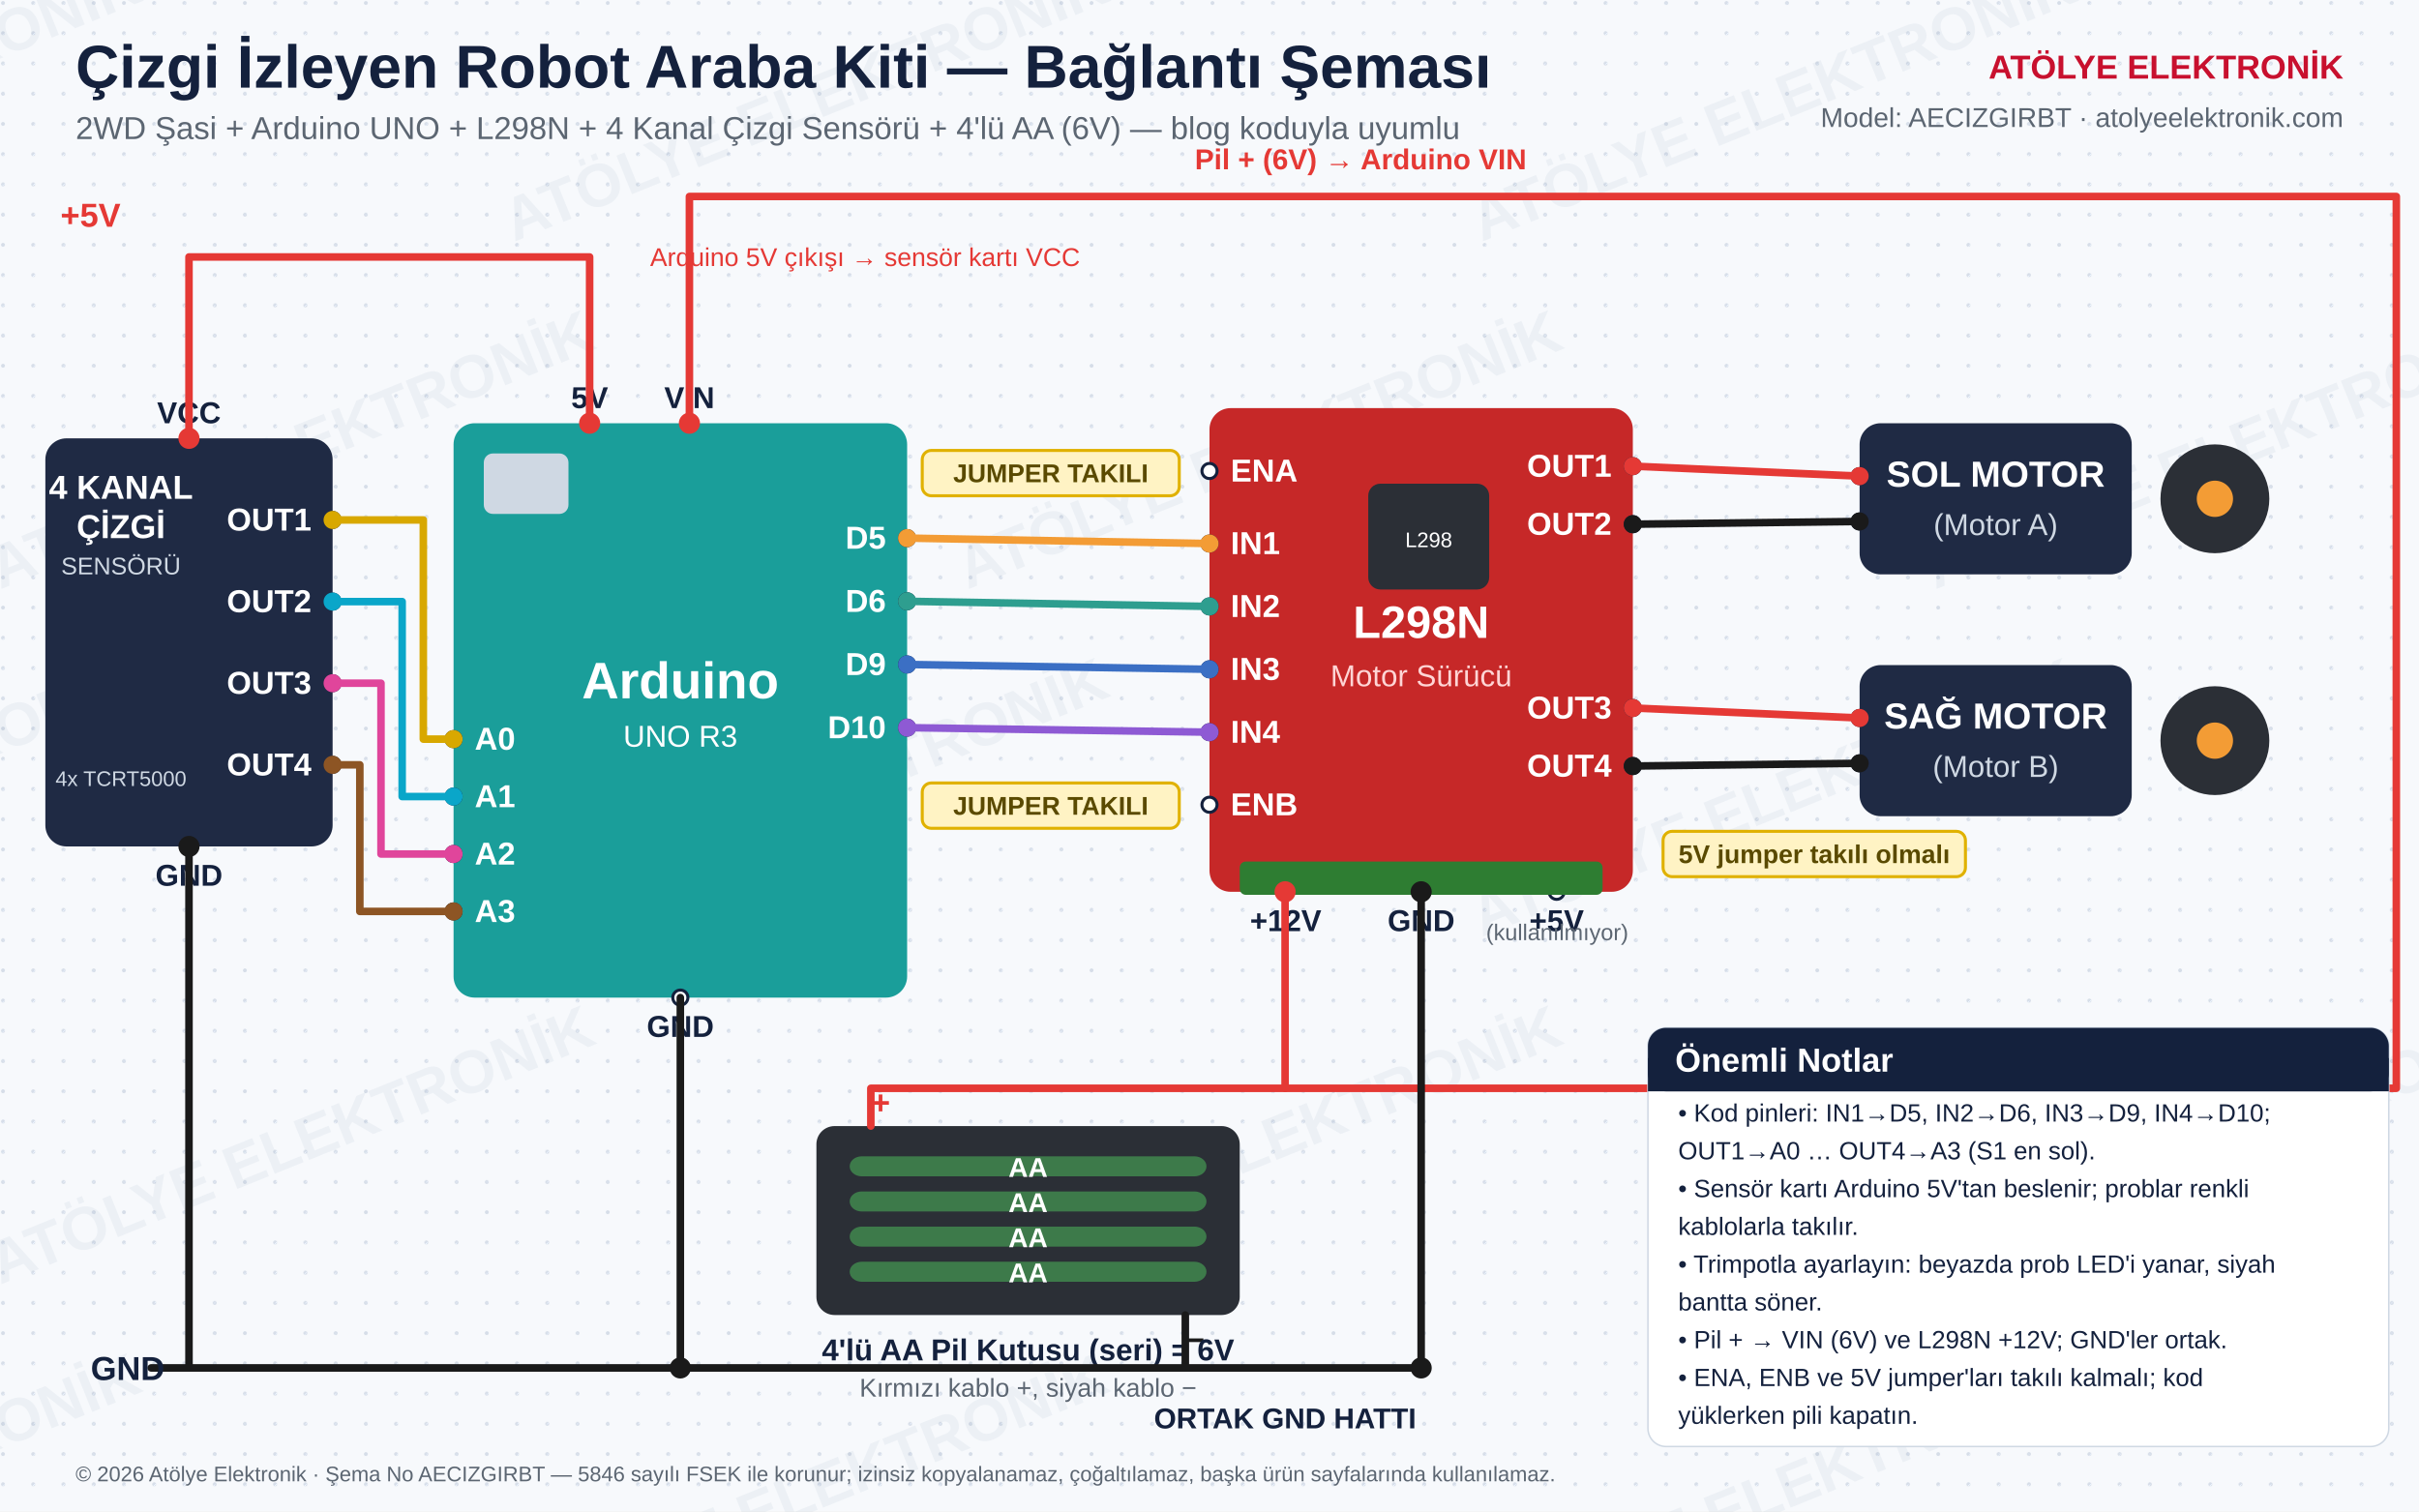
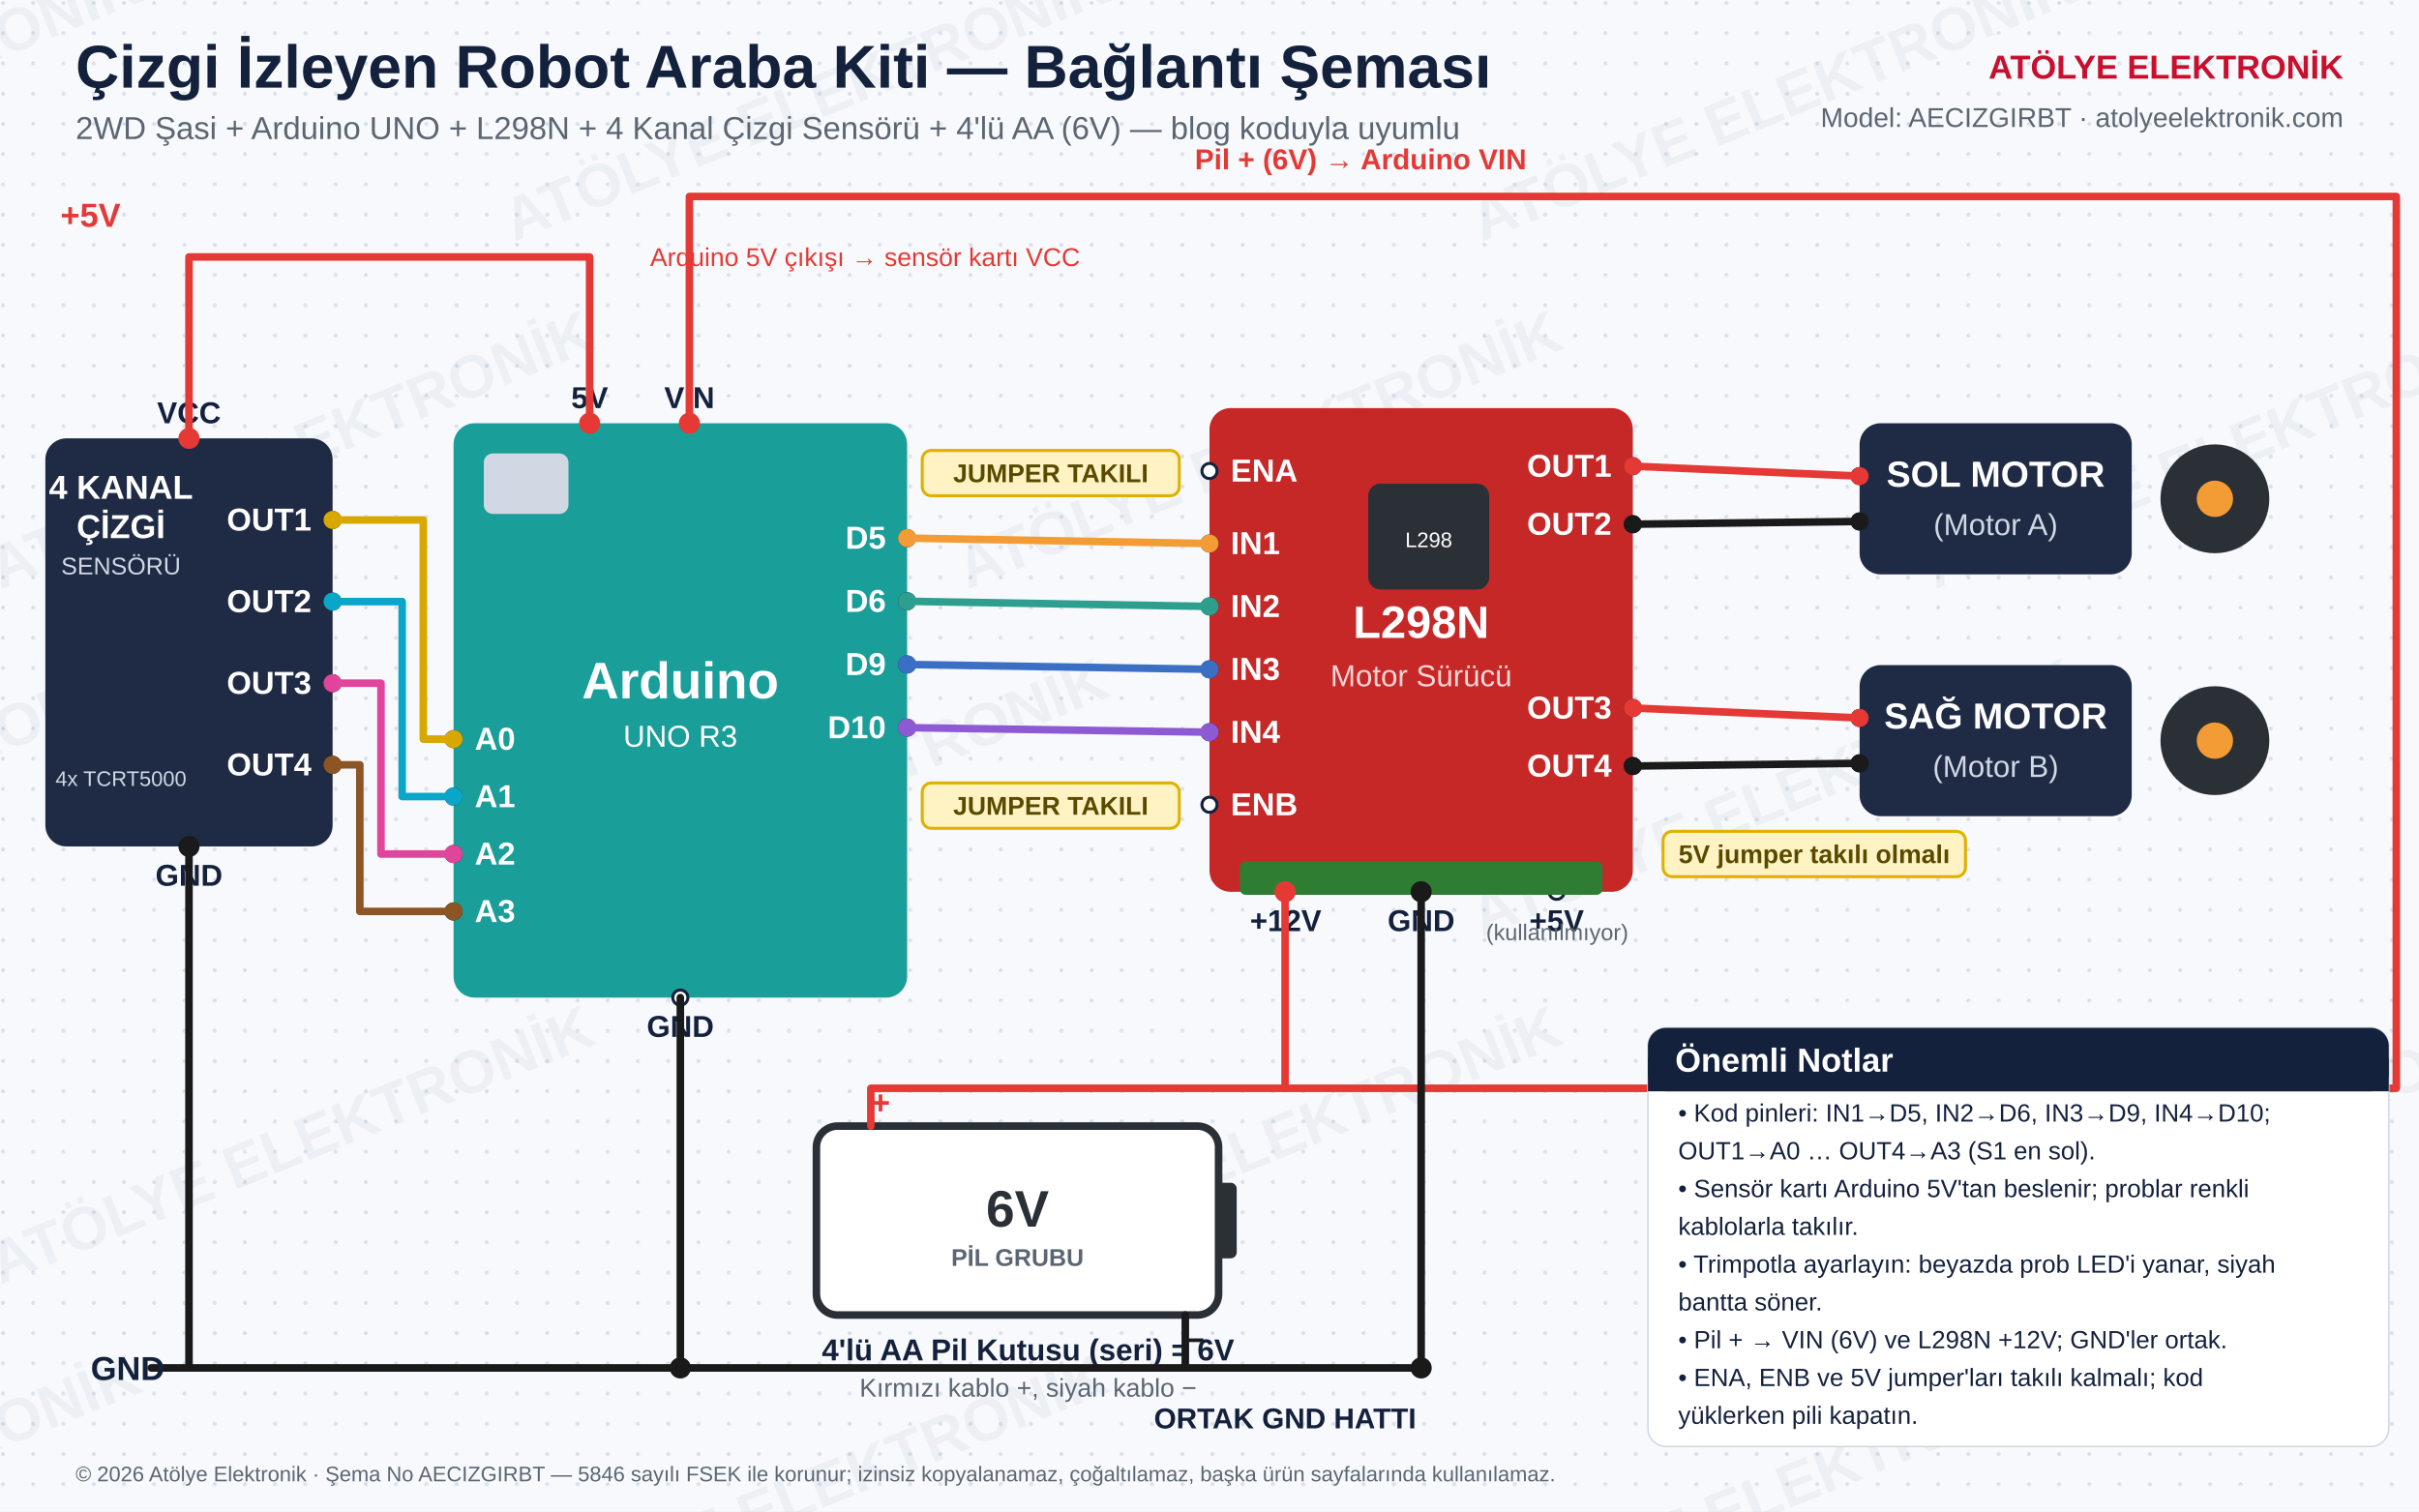
<svg xmlns="http://www.w3.org/2000/svg" width="1600" height="1000" viewBox="0 0 1600 1000" font-family="Segoe UI, Arial, sans-serif">
  <defs>
    <pattern id="dots" width="20" height="20" patternUnits="userSpaceOnUse">
      <circle cx="2" cy="2" r="1.3" fill="#d6dde8" />
    </pattern>
  </defs>
  <rect width="1600" height="1000" fill="#f7f9fc" />
  <rect width="1600" height="1000" fill="url(#dots)" />
  <g opacity="0.045" font-weight="800" font-size="40" fill="#003360">
    <text x="-300" y="160" transform="rotate(-22 -300 160)">ATÖLYE ELEKTRONİK</text>
    <text x="340" y="160" transform="rotate(-22 340 160)">ATÖLYE ELEKTRONİK</text>
    <text x="980" y="160" transform="rotate(-22 980 160)">ATÖLYE ELEKTRONİK</text>
    <text x="1620" y="160" transform="rotate(-22 1620 160)">ATÖLYE ELEKTRONİK</text>
    <text x="0" y="390" transform="rotate(-22 0 390)">ATÖLYE ELEKTRONİK</text>
    <text x="640" y="390" transform="rotate(-22 640 390)">ATÖLYE ELEKTRONİK</text>
    <text x="1280" y="390" transform="rotate(-22 1280 390)">ATÖLYE ELEKTRONİK</text>
    <text x="-300" y="620" transform="rotate(-22 -300 620)">ATÖLYE ELEKTRONİK</text>
    <text x="340" y="620" transform="rotate(-22 340 620)">ATÖLYE ELEKTRONİK</text>
    <text x="980" y="620" transform="rotate(-22 980 620)">ATÖLYE ELEKTRONİK</text>
    <text x="1620" y="620" transform="rotate(-22 1620 620)">ATÖLYE ELEKTRONİK</text>
    <text x="0" y="850" transform="rotate(-22 0 850)">ATÖLYE ELEKTRONİK</text>
    <text x="640" y="850" transform="rotate(-22 640 850)">ATÖLYE ELEKTRONİK</text>
    <text x="1280" y="850" transform="rotate(-22 1280 850)">ATÖLYE ELEKTRONİK</text>
    <text x="-300" y="1080" transform="rotate(-22 -300 1080)">ATÖLYE ELEKTRONİK</text>
    <text x="340" y="1080" transform="rotate(-22 340 1080)">ATÖLYE ELEKTRONİK</text>
    <text x="980" y="1080" transform="rotate(-22 980 1080)">ATÖLYE ELEKTRONİK</text>
    <text x="1620" y="1080" transform="rotate(-22 1620 1080)">ATÖLYE ELEKTRONİK</text>
  </g>
  <text x="50" y="58" font-size="40" font-weight="800" fill="#14213d">Çizgi İzleyen Robot Araba Kiti — Bağlantı Şeması</text>
  <text x="50" y="92" font-size="21" fill="#5c6672">2WD Şasi + Arduino UNO + L298N + 4 Kanal Çizgi Sensörü + 4'lü AA (6V) — blog koduyla uyumlu</text>
  <text x="1550" y="52" text-anchor="end" font-size="22" font-weight="800" fill="#c8102e">ATÖLYE ELEKTRONİK</text>
  <text x="1550" y="84" text-anchor="end" font-size="18" fill="#5c6672">Model: AECIZGIRBT · atolyeelektronik.com</text>
  <rect x="300" y="280" width="300" height="380" rx="14" fill="#1a9e9a" />
  <text x="450.0" y="462.0" text-anchor="middle" font-size="34" font-weight="700" fill="#fff">Arduino</text>
  <text x="450.0" y="494.0" text-anchor="middle" font-size="20" fill="#ffffff">UNO R3</text>
  <text x="586" y="363.0" text-anchor="end" font-size="21" font-weight="700" fill="#fff">D5</text>
  <circle cx="600" cy="356.0" r="5" fill="#fff" stroke="#14213d" stroke-width="2" />
  <text x="586" y="404.8" text-anchor="end" font-size="21" font-weight="700" fill="#fff">D6</text>
  <circle cx="600" cy="397.8" r="5" fill="#fff" stroke="#14213d" stroke-width="2" />
  <text x="586" y="446.6" text-anchor="end" font-size="21" font-weight="700" fill="#fff">D9</text>
  <circle cx="600" cy="439.6" r="5" fill="#fff" stroke="#14213d" stroke-width="2" />
  <text x="586" y="488.4" text-anchor="end" font-size="21" font-weight="700" fill="#fff">D10</text>
  <circle cx="600" cy="481.4" r="5" fill="#fff" stroke="#14213d" stroke-width="2" />
  <text x="390.0" y="270" text-anchor="middle" font-size="20" font-weight="700" fill="#14213d">5V</text>
  <circle cx="390.0" cy="280" r="5" fill="#fff" stroke="#14213d" stroke-width="2" />
  <text x="456.0" y="270" text-anchor="middle" font-size="20" font-weight="700" fill="#14213d">VIN</text>
  <circle cx="456.0" cy="280" r="5" fill="#fff" stroke="#14213d" stroke-width="2" />
  <text x="450.0" y="686" text-anchor="middle" font-size="20" font-weight="700" fill="#14213d">GND</text>
  <circle cx="450.0" cy="660" r="5" fill="#fff" stroke="#14213d" stroke-width="2" />
  <rect x="320" y="300" width="56" height="40" rx="6" fill="#cfd8e3" />
  <rect x="800" y="270" width="280" height="320" rx="14" fill="#c62828" />
  <text x="940.0" y="422.0" text-anchor="middle" font-size="30" font-weight="700" fill="#fff">L298N</text>
  <text x="940.0" y="454.0" text-anchor="middle" font-size="20" fill="#ffd5d5">Motor Sürücü</text>
  <text x="814" y="318.6" font-size="21" font-weight="700" fill="#fff">ENA</text>
  <circle cx="800" cy="311.6" r="5" fill="#fff" stroke="#14213d" stroke-width="2" />
  <text x="814" y="366.6" font-size="21" font-weight="700" fill="#fff">IN1</text>
  <circle cx="800" cy="359.6" r="5" fill="#fff" stroke="#14213d" stroke-width="2" />
  <text x="814" y="408.2" font-size="21" font-weight="700" fill="#fff">IN2</text>
  <circle cx="800" cy="401.2" r="5" fill="#fff" stroke="#14213d" stroke-width="2" />
  <text x="814" y="449.8" font-size="21" font-weight="700" fill="#fff">IN3</text>
  <circle cx="800" cy="442.8" r="5" fill="#fff" stroke="#14213d" stroke-width="2" />
  <text x="814" y="491.4" font-size="21" font-weight="700" fill="#fff">IN4</text>
  <circle cx="800" cy="484.4" r="5" fill="#fff" stroke="#14213d" stroke-width="2" />
  <text x="814" y="539.4" font-size="21" font-weight="700" fill="#fff">ENB</text>
  <circle cx="800" cy="532.4" r="5" fill="#fff" stroke="#14213d" stroke-width="2" />
  <text x="1066" y="315.4" text-anchor="end" font-size="21" font-weight="700" fill="#fff">OUT1</text>
  <circle cx="1080" cy="308.4" r="5" fill="#fff" stroke="#14213d" stroke-width="2" />
  <text x="1066" y="353.8" text-anchor="end" font-size="21" font-weight="700" fill="#fff">OUT2</text>
  <circle cx="1080" cy="346.8" r="5" fill="#fff" stroke="#14213d" stroke-width="2" />
  <text x="1066" y="475.4" text-anchor="end" font-size="21" font-weight="700" fill="#fff">OUT3</text>
  <circle cx="1080" cy="468.4" r="5" fill="#fff" stroke="#14213d" stroke-width="2" />
  <text x="1066" y="513.8" text-anchor="end" font-size="21" font-weight="700" fill="#fff">OUT4</text>
  <circle cx="1080" cy="506.8" r="5" fill="#fff" stroke="#14213d" stroke-width="2" />
  <text x="850.4" y="616" text-anchor="middle" font-size="20" font-weight="700" fill="#14213d">+12V</text>
  <circle cx="850.4" cy="590" r="5" fill="#fff" stroke="#14213d" stroke-width="2" />
  <text x="940.0" y="616" text-anchor="middle" font-size="20" font-weight="700" fill="#14213d">GND</text>
  <circle cx="940.0" cy="590" r="5" fill="#fff" stroke="#14213d" stroke-width="2" />
  <text x="1029.6" y="616" text-anchor="middle" font-size="20" font-weight="700" fill="#14213d">+5V</text>
  <circle cx="1029.6" cy="590" r="5" fill="#fff" stroke="#14213d" stroke-width="2" />
  <rect x="905" y="320" width="80" height="70" rx="8" fill="#2b2f36" />
  <text x="945" y="362" text-anchor="middle" font-size="14" fill="#fff">L298</text>
  <rect x="820" y="570" width="240" height="22" rx="4" fill="#2e7d32" />
  <rect x="610" y="298" width="170" height="30" rx="6" fill="#fff3c4" stroke="#e0b100" stroke-width="2" />
  <text x="695.0" y="319" text-anchor="middle" font-size="17" font-weight="700" fill="#5a4a00">JUMPER TAKILI</text>
  <rect x="610" y="518" width="170" height="30" rx="6" fill="#fff3c4" stroke="#e0b100" stroke-width="2" />
  <text x="695.0" y="539" text-anchor="middle" font-size="17" font-weight="700" fill="#5a4a00">JUMPER TAKILI</text>
  <rect x="1100" y="550" width="200" height="30" rx="6" fill="#fff3c4" stroke="#e0b100" stroke-width="2" />
  <text x="1200.0" y="571" text-anchor="middle" font-size="17" font-weight="700" fill="#5a4a00">5V jumper takılı olmalı</text>
  <text x="1030" y="622" text-anchor="middle" font-size="15" font-weight="500" fill="#5c6672">(kullanılmıyor)</text>
  <rect x="1230" y="280" width="180" height="100" rx="14" fill="#1f2a44" />
  <text x="1320.0" y="322.0" text-anchor="middle" font-size="24" font-weight="700" fill="#fff">SOL MOTOR</text>
  <text x="1320.0" y="354.0" text-anchor="middle" font-size="20" fill="#cfd8e3">(Motor A)</text>
  <text x="1244" y="322.0" font-size="21" font-weight="700" fill="#fff" />
  <circle cx="1230" cy="315.0" r="5" fill="#fff" stroke="#14213d" stroke-width="2" />
  <text x="1244" y="352.0" font-size="21" font-weight="700" fill="#fff"> </text>
  <circle cx="1230" cy="345.0" r="5" fill="#fff" stroke="#14213d" stroke-width="2" />
  <circle cx="1465" cy="330" r="36" fill="#2b2f36" />
  <circle cx="1465" cy="330" r="12" fill="#f39c35" />
  <rect x="1230" y="440" width="180" height="100" rx="14" fill="#1f2a44" />
  <text x="1320.0" y="482.0" text-anchor="middle" font-size="24" font-weight="700" fill="#fff">SAĞ MOTOR</text>
  <text x="1320.0" y="514.0" text-anchor="middle" font-size="20" fill="#cfd8e3">(Motor B)</text>
  <text x="1244" y="482.0" font-size="21" font-weight="700" fill="#fff" />
  <circle cx="1230" cy="475.0" r="5" fill="#fff" stroke="#14213d" stroke-width="2" />
  <text x="1244" y="512.0" font-size="21" font-weight="700" fill="#fff"> </text>
  <circle cx="1230" cy="505.0" r="5" fill="#fff" stroke="#14213d" stroke-width="2" />
  <circle cx="1465" cy="490" r="36" fill="#2b2f36" />
  <circle cx="1465" cy="490" r="12" fill="#f39c35" />
-   <rect x="540" y="745" width="280" height="125" rx="12" fill="#2b2f36" />
-   <rect x="562" y="765.0" width="236" height="13.25" rx="8" fill="#3d7a4a" />
-   <text x="680.0" y="778.625" text-anchor="middle" font-size="18" font-weight="700" fill="#fff">AA</text>
-   <rect x="562" y="788.25" width="236" height="13.25" rx="8" fill="#3d7a4a" />
-   <text x="680.0" y="801.875" text-anchor="middle" font-size="18" font-weight="700" fill="#fff">AA</text>
-   <rect x="562" y="811.5" width="236" height="13.25" rx="8" fill="#3d7a4a" />
-   <text x="680.0" y="825.125" text-anchor="middle" font-size="18" font-weight="700" fill="#fff">AA</text>
-   <rect x="562" y="834.75" width="236" height="13.25" rx="8" fill="#3d7a4a" />
-   <text x="680.0" y="848.375" text-anchor="middle" font-size="18" font-weight="700" fill="#fff">AA</text>
+   <rect x="540" y="745" width="266" height="125" rx="14" fill="#fff" stroke="#2b2f36" stroke-width="5" />
+   <rect x="804" y="782.5" width="14" height="50.0" rx="4" fill="#2b2f36" />
+   <text x="673.0" y="811.5" text-anchor="middle" font-size="34" font-weight="800" fill="#2b2f36">6V</text>
+   <text x="673.0" y="837.5" text-anchor="middle" font-size="16" font-weight="700" fill="#5c6672">PİL GRUBU</text>
  <text x="576" y="737" font-size="22" font-weight="700" fill="#e53935">+</text>
  <text x="784" y="894" font-size="22" font-weight="700" fill="#1a1a1a">−</text>
  <text x="680.0" y="900" text-anchor="middle" font-size="20" font-weight="700" fill="#14213d">4'lü AA Pil Kutusu (seri) = 6V</text>
  <text x="680.0" y="924" text-anchor="middle" font-size="17" fill="#5c6672">Kırmızı kablo +, siyah kablo −</text>
  <path d="M 600 356.0 L 800 359.6" fill="none" stroke="#f39c35" stroke-width="5" stroke-linejoin="round" stroke-linecap="round" />
  <circle cx="600" cy="356.0" r="6" fill="#f39c35" />
  <circle cx="800" cy="359.6" r="6" fill="#f39c35" />
  <path d="M 600 397.8 L 800 401.2" fill="none" stroke="#2e9e8f" stroke-width="5" stroke-linejoin="round" stroke-linecap="round" />
  <circle cx="600" cy="397.8" r="6" fill="#2e9e8f" />
  <circle cx="800" cy="401.2" r="6" fill="#2e9e8f" />
  <path d="M 600 439.6 L 800 442.8" fill="none" stroke="#3b6fc4" stroke-width="5" stroke-linejoin="round" stroke-linecap="round" />
  <circle cx="600" cy="439.6" r="6" fill="#3b6fc4" />
  <circle cx="800" cy="442.8" r="6" fill="#3b6fc4" />
  <path d="M 600 481.4 L 800 484.4" fill="none" stroke="#8e5ad4" stroke-width="5" stroke-linejoin="round" stroke-linecap="round" />
  <circle cx="600" cy="481.4" r="6" fill="#8e5ad4" />
  <circle cx="800" cy="484.4" r="6" fill="#8e5ad4" />
  <path d="M 1080 308.4 L 1230 315.0" fill="none" stroke="#e53935" stroke-width="5" stroke-linejoin="round" stroke-linecap="round" />
  <circle cx="1080" cy="308.4" r="6" fill="#e53935" />
  <circle cx="1230" cy="315.0" r="6" fill="#e53935" />
  <path d="M 1080 346.8 L 1230 345.0" fill="none" stroke="#1a1a1a" stroke-width="5" stroke-linejoin="round" stroke-linecap="round" />
  <circle cx="1080" cy="346.8" r="6" fill="#1a1a1a" />
  <circle cx="1230" cy="345.0" r="6" fill="#1a1a1a" />
  <path d="M 1080 468.4 L 1230 475.0" fill="none" stroke="#e53935" stroke-width="5" stroke-linejoin="round" stroke-linecap="round" />
  <circle cx="1080" cy="468.4" r="6" fill="#e53935" />
  <circle cx="1230" cy="475.0" r="6" fill="#e53935" />
  <path d="M 1080 506.8 L 1230 505.0" fill="none" stroke="#1a1a1a" stroke-width="5" stroke-linejoin="round" stroke-linecap="round" />
  <circle cx="1080" cy="506.8" r="6" fill="#1a1a1a" />
  <circle cx="1230" cy="505.0" r="6" fill="#1a1a1a" />
  <path d="M 576 745 L 576 720 L 850 720 L 850 590" fill="none" stroke="#e53935" stroke-width="5" stroke-linejoin="round" stroke-linecap="round" />
  <circle cx="850" cy="590" r="7" fill="#e53935" />
  <path d="M 850 720 L 1585 720 L 1585 130 L 456 130 L 456 280" fill="none" stroke="#e53935" stroke-width="5" stroke-linejoin="round" stroke-linecap="round" />
  <circle cx="456" cy="280" r="7" fill="#e53935" />
  <text x="900" y="112" text-anchor="middle" font-size="19" font-weight="700" fill="#e53935">Pil + (6V) → Arduino VIN</text>
  <path d="M 784 870 L 784 905 L 100 905" fill="none" stroke="#1a1a1a" stroke-width="5" stroke-linejoin="round" stroke-linecap="round" />
  <path d="M 784 905 L 940 905 L 940 590" fill="none" stroke="#1a1a1a" stroke-width="5" stroke-linejoin="round" stroke-linecap="round" />
  <circle cx="940" cy="590" r="7" fill="#1a1a1a" />
  <path d="M 450 660 L 450 905" fill="none" stroke="#1a1a1a" stroke-width="5" stroke-linejoin="round" stroke-linecap="round" />
  <circle cx="450" cy="905" r="7" fill="#1a1a1a" />
  <circle cx="940" cy="905" r="7" fill="#1a1a1a" />
  <text x="60" y="913" text-anchor="start" font-size="22" font-weight="700" fill="#14213d">GND</text>
  <text x="850" y="945" text-anchor="middle" font-size="19" font-weight="700" fill="#14213d">ORTAK GND HATTI</text>
  <rect x="30" y="290" width="190" height="270" rx="14" fill="#1f2a44" />
  <text x="125.0" y="435.0" text-anchor="middle" font-size="22" font-weight="700" fill="#fff" />
  <text x="125.0" y="280" text-anchor="middle" font-size="20" font-weight="700" fill="#14213d">VCC</text>
  <circle cx="125.0" cy="290" r="5" fill="#fff" stroke="#14213d" stroke-width="2" />
  <text x="125.0" y="586" text-anchor="middle" font-size="20" font-weight="700" fill="#14213d">GND</text>
  <circle cx="125.0" cy="560" r="5" fill="#fff" stroke="#14213d" stroke-width="2" />
  <text x="206" y="351.0" text-anchor="end" font-size="21" font-weight="700" fill="#fff">OUT1</text>
  <circle cx="220" cy="344.0" r="5" fill="#fff" stroke="#14213d" stroke-width="2" />
  <text x="206" y="405.0" text-anchor="end" font-size="21" font-weight="700" fill="#fff">OUT2</text>
  <circle cx="220" cy="398.0" r="5" fill="#fff" stroke="#14213d" stroke-width="2" />
  <text x="206" y="459.0" text-anchor="end" font-size="21" font-weight="700" fill="#fff">OUT3</text>
  <circle cx="220" cy="452.0" r="5" fill="#fff" stroke="#14213d" stroke-width="2" />
  <text x="206" y="513.0" text-anchor="end" font-size="21" font-weight="700" fill="#fff">OUT4</text>
  <circle cx="220" cy="506.0" r="5" fill="#fff" stroke="#14213d" stroke-width="2" />
  <text x="80" y="330" text-anchor="middle" font-size="22" font-weight="700" fill="#fff">4 KANAL</text>
  <text x="80" y="356" text-anchor="middle" font-size="22" font-weight="700" fill="#fff">ÇİZGİ</text>
  <text x="80" y="380" text-anchor="middle" font-size="16" font-weight="500" fill="#cfd8e3">SENSÖRÜ</text>
  <text x="80" y="520" text-anchor="middle" font-size="14" font-weight="500" fill="#cfd8e3">4x TCRT5000</text>
  <text x="314" y="496.0" font-size="21" font-weight="700" fill="#fff">A0</text>
  <circle cx="300" cy="489.0" r="5" fill="#fff" stroke="#14213d" stroke-width="2" />
  <text x="314" y="534.0" font-size="21" font-weight="700" fill="#fff">A1</text>
  <circle cx="300" cy="527.0" r="5" fill="#fff" stroke="#14213d" stroke-width="2" />
  <text x="314" y="572.0" font-size="21" font-weight="700" fill="#fff">A2</text>
  <circle cx="300" cy="565.0" r="5" fill="#fff" stroke="#14213d" stroke-width="2" />
  <text x="314" y="610.0" font-size="21" font-weight="700" fill="#fff">A3</text>
  <circle cx="300" cy="603.0" r="5" fill="#fff" stroke="#14213d" stroke-width="2" />
  <path d="M 220 344.0 L 280 344.0 L 280 489.0 L 300 489.0" fill="none" stroke="#d8a800" stroke-width="5" stroke-linejoin="round" stroke-linecap="round" />
  <circle cx="220" cy="344.0" r="6" fill="#d8a800" />
  <circle cx="300" cy="489.0" r="6" fill="#d8a800" />
  <path d="M 220 398.0 L 266 398.0 L 266 527.0 L 300 527.0" fill="none" stroke="#0aa6c9" stroke-width="5" stroke-linejoin="round" stroke-linecap="round" />
  <circle cx="220" cy="398.0" r="6" fill="#0aa6c9" />
  <circle cx="300" cy="527.0" r="6" fill="#0aa6c9" />
  <path d="M 220 452.0 L 252 452.0 L 252 565.0 L 300 565.0" fill="none" stroke="#e0459b" stroke-width="5" stroke-linejoin="round" stroke-linecap="round" />
  <circle cx="220" cy="452.0" r="6" fill="#e0459b" />
  <circle cx="300" cy="565.0" r="6" fill="#e0459b" />
  <path d="M 220 506.0 L 238 506.0 L 238 603.0 L 300 603.0" fill="none" stroke="#8d5524" stroke-width="5" stroke-linejoin="round" stroke-linecap="round" />
  <circle cx="220" cy="506.0" r="6" fill="#8d5524" />
  <circle cx="300" cy="603.0" r="6" fill="#8d5524" />
  <path d="M 125 290 L 125 170 L 390 170 L 390 280" fill="none" stroke="#e53935" stroke-width="5" stroke-linejoin="round" stroke-linecap="round" />
  <circle cx="390" cy="280" r="7" fill="#e53935" />
  <circle cx="125" cy="290" r="7" fill="#e53935" />
  <text x="40" y="150" text-anchor="start" font-size="22" font-weight="700" fill="#e53935">+5V</text>
  <text x="430" y="176" text-anchor="start" font-size="17" font-weight="500" fill="#e53935">Arduino 5V çıkışı → sensör kartı VCC</text>
  <path d="M 125 560 L 125 905" fill="none" stroke="#1a1a1a" stroke-width="5" stroke-linejoin="round" stroke-linecap="round" />
  <circle cx="125" cy="560" r="7" fill="#1a1a1a" />
  <rect x="1090" y="680" width="490" height="277" rx="12" fill="#fff" stroke="#cfd8e3" />
  <rect x="1090" y="680" width="490" height="42" rx="12" fill="#14213d" />
  <rect x="1090" y="700" width="490" height="22" fill="#14213d" />
  <text x="1108" y="709" font-size="22" font-weight="700" fill="#fff">Önemli Notlar</text>
  <text x="1110" y="742" font-size="16.5" fill="#14213d">• Kod pinleri: IN1→D5, IN2→D6, IN3→D9, IN4→D10;</text>
  <text x="1110" y="767" font-size="16.5" fill="#14213d">   OUT1→A0 … OUT4→A3 (S1 en sol).</text>
  <text x="1110" y="792" font-size="16.5" fill="#14213d">• Sensör kartı Arduino 5V'tan beslenir; problar renkli</text>
  <text x="1110" y="817" font-size="16.5" fill="#14213d">   kablolarla takılır.</text>
  <text x="1110" y="842" font-size="16.5" fill="#14213d">• Trimpotla ayarlayın: beyazda prob LED'i yanar, siyah</text>
  <text x="1110" y="867" font-size="16.5" fill="#14213d">   bantta söner.</text>
  <text x="1110" y="892" font-size="16.5" fill="#14213d">• Pil + → VIN (6V) ve L298N +12V; GND'ler ortak.</text>
  <text x="1110" y="917" font-size="16.5" fill="#14213d">• ENA, ENB ve 5V jumper'ları takılı kalmalı; kod</text>
  <text x="1110" y="942" font-size="16.5" fill="#14213d">   yüklerken pili kapatın.</text>
  <text x="50" y="980" font-size="14" fill="#5c6672">© 2026 Atölye Elektronik · Şema No AECIZGIRBT — 5846 sayılı FSEK ile korunur; izinsiz kopyalanamaz, çoğaltılamaz, başka ürün sayfalarında kullanılamaz.</text>
</svg>
